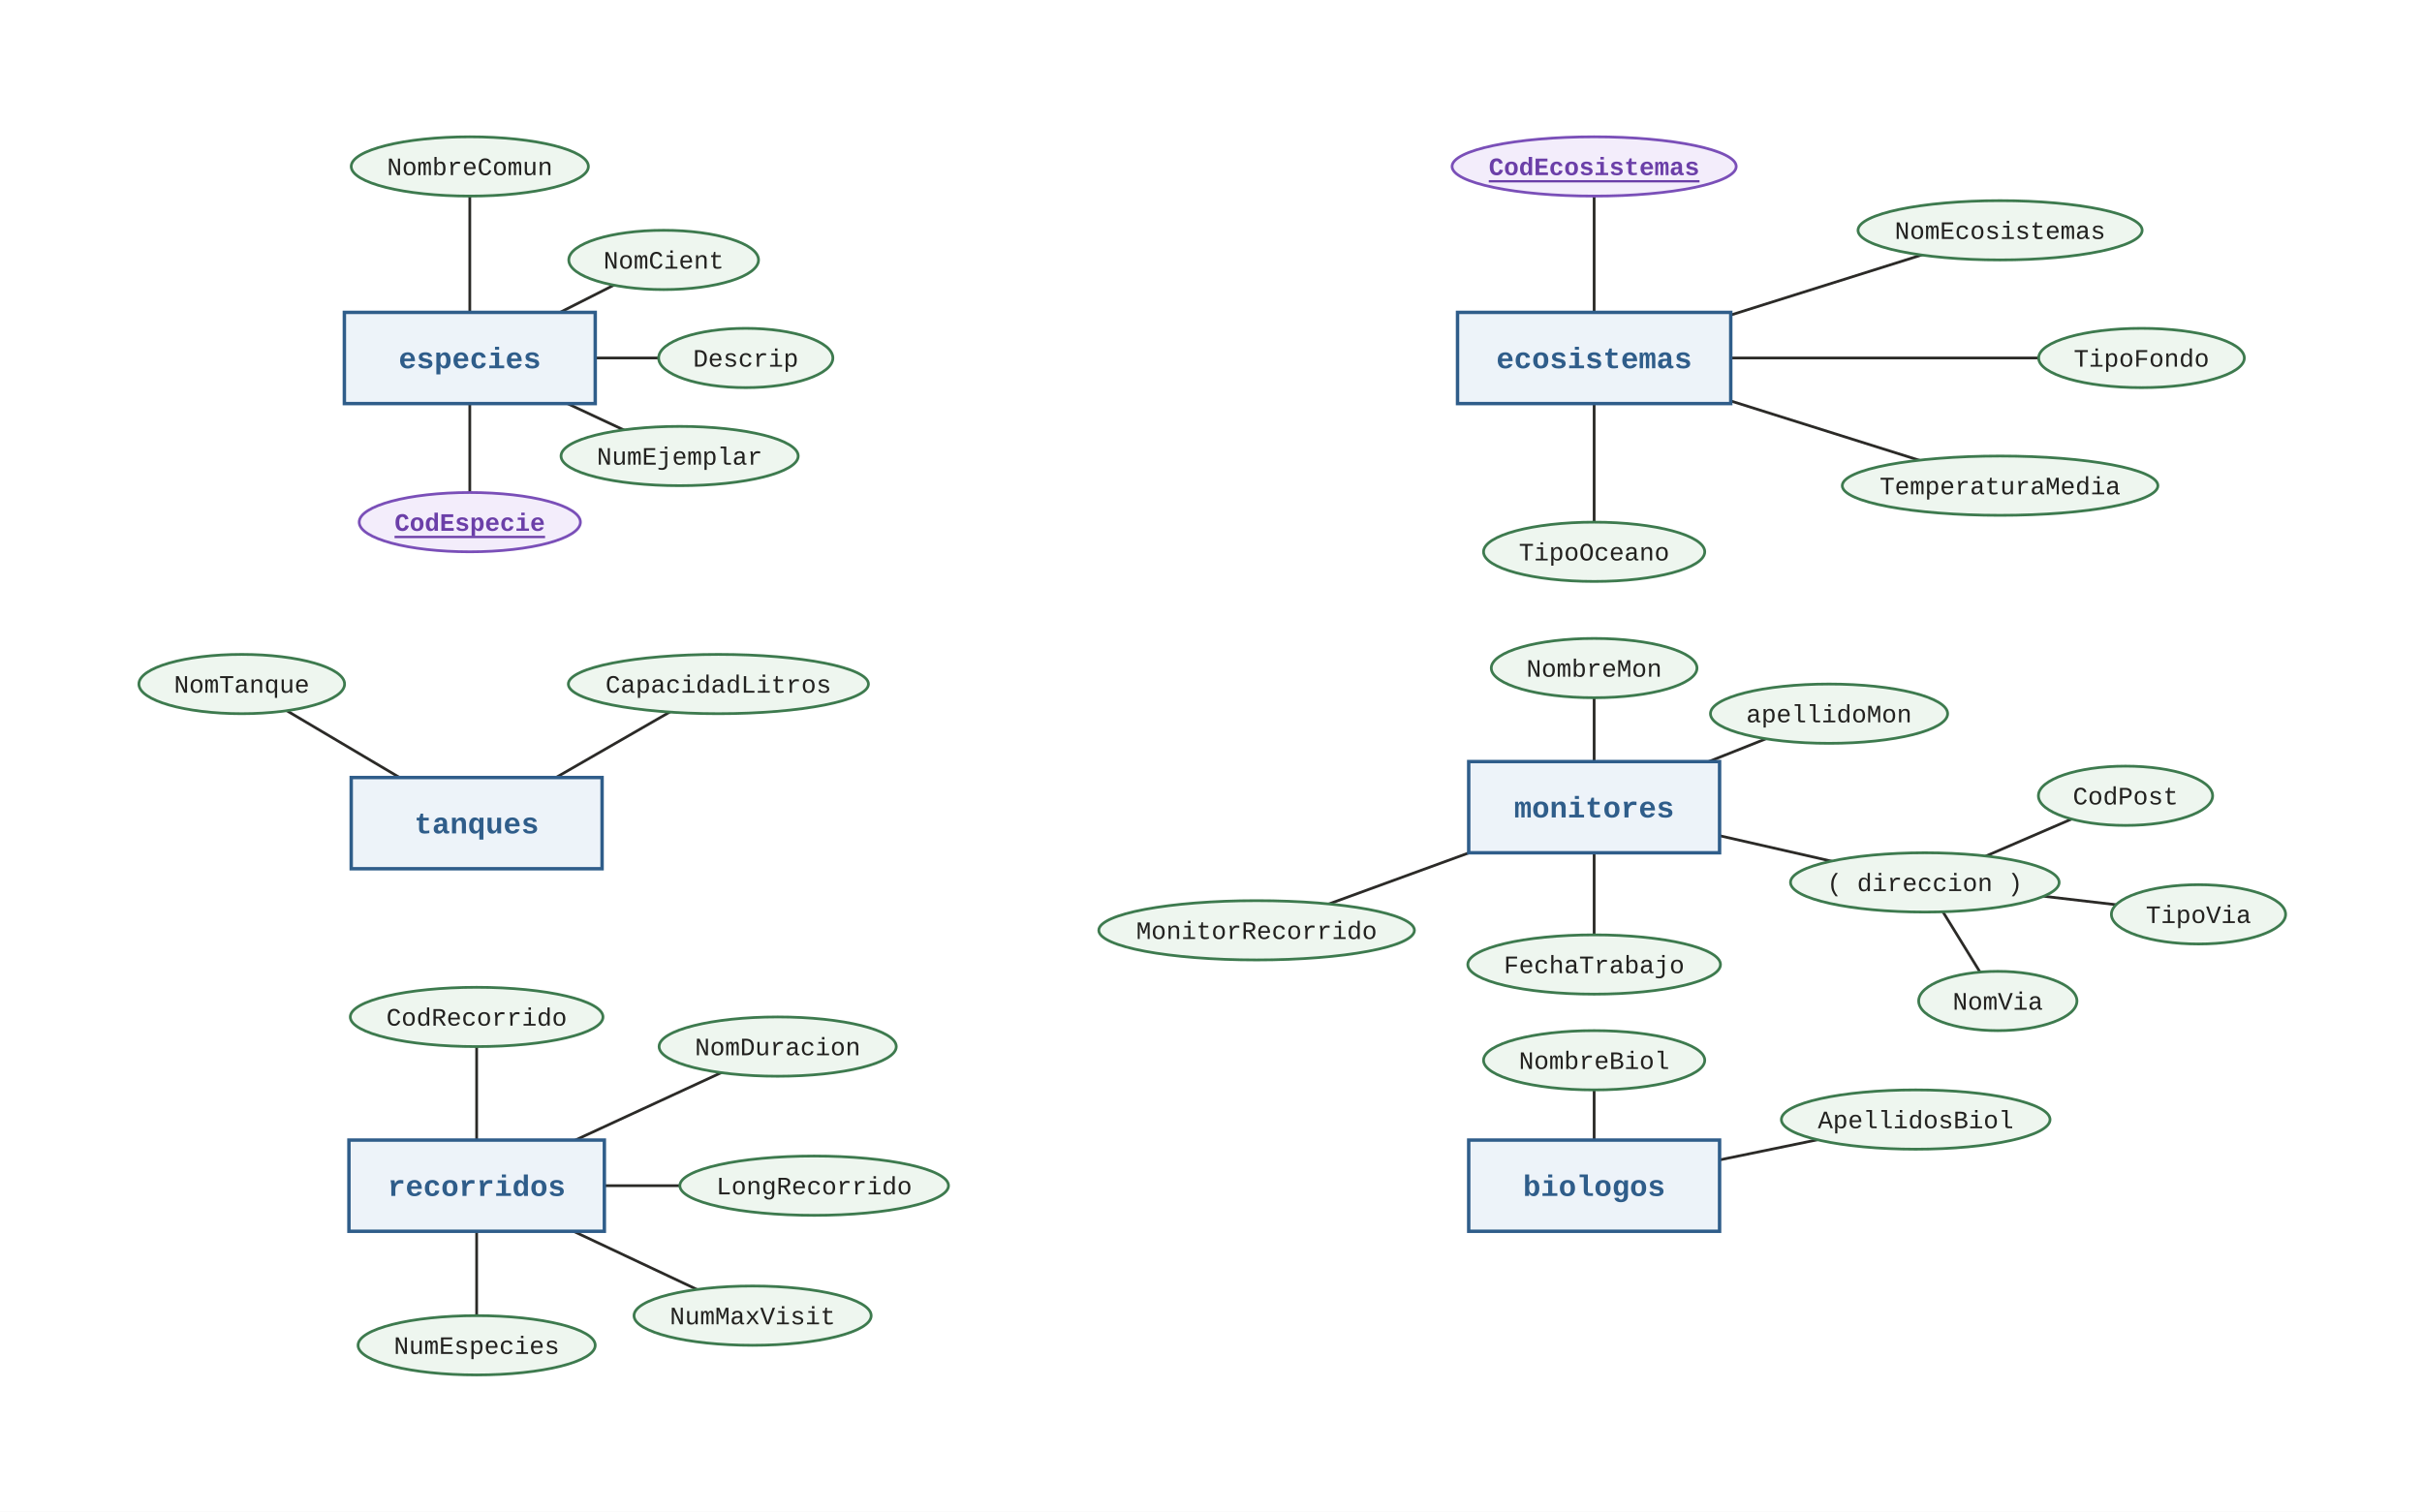
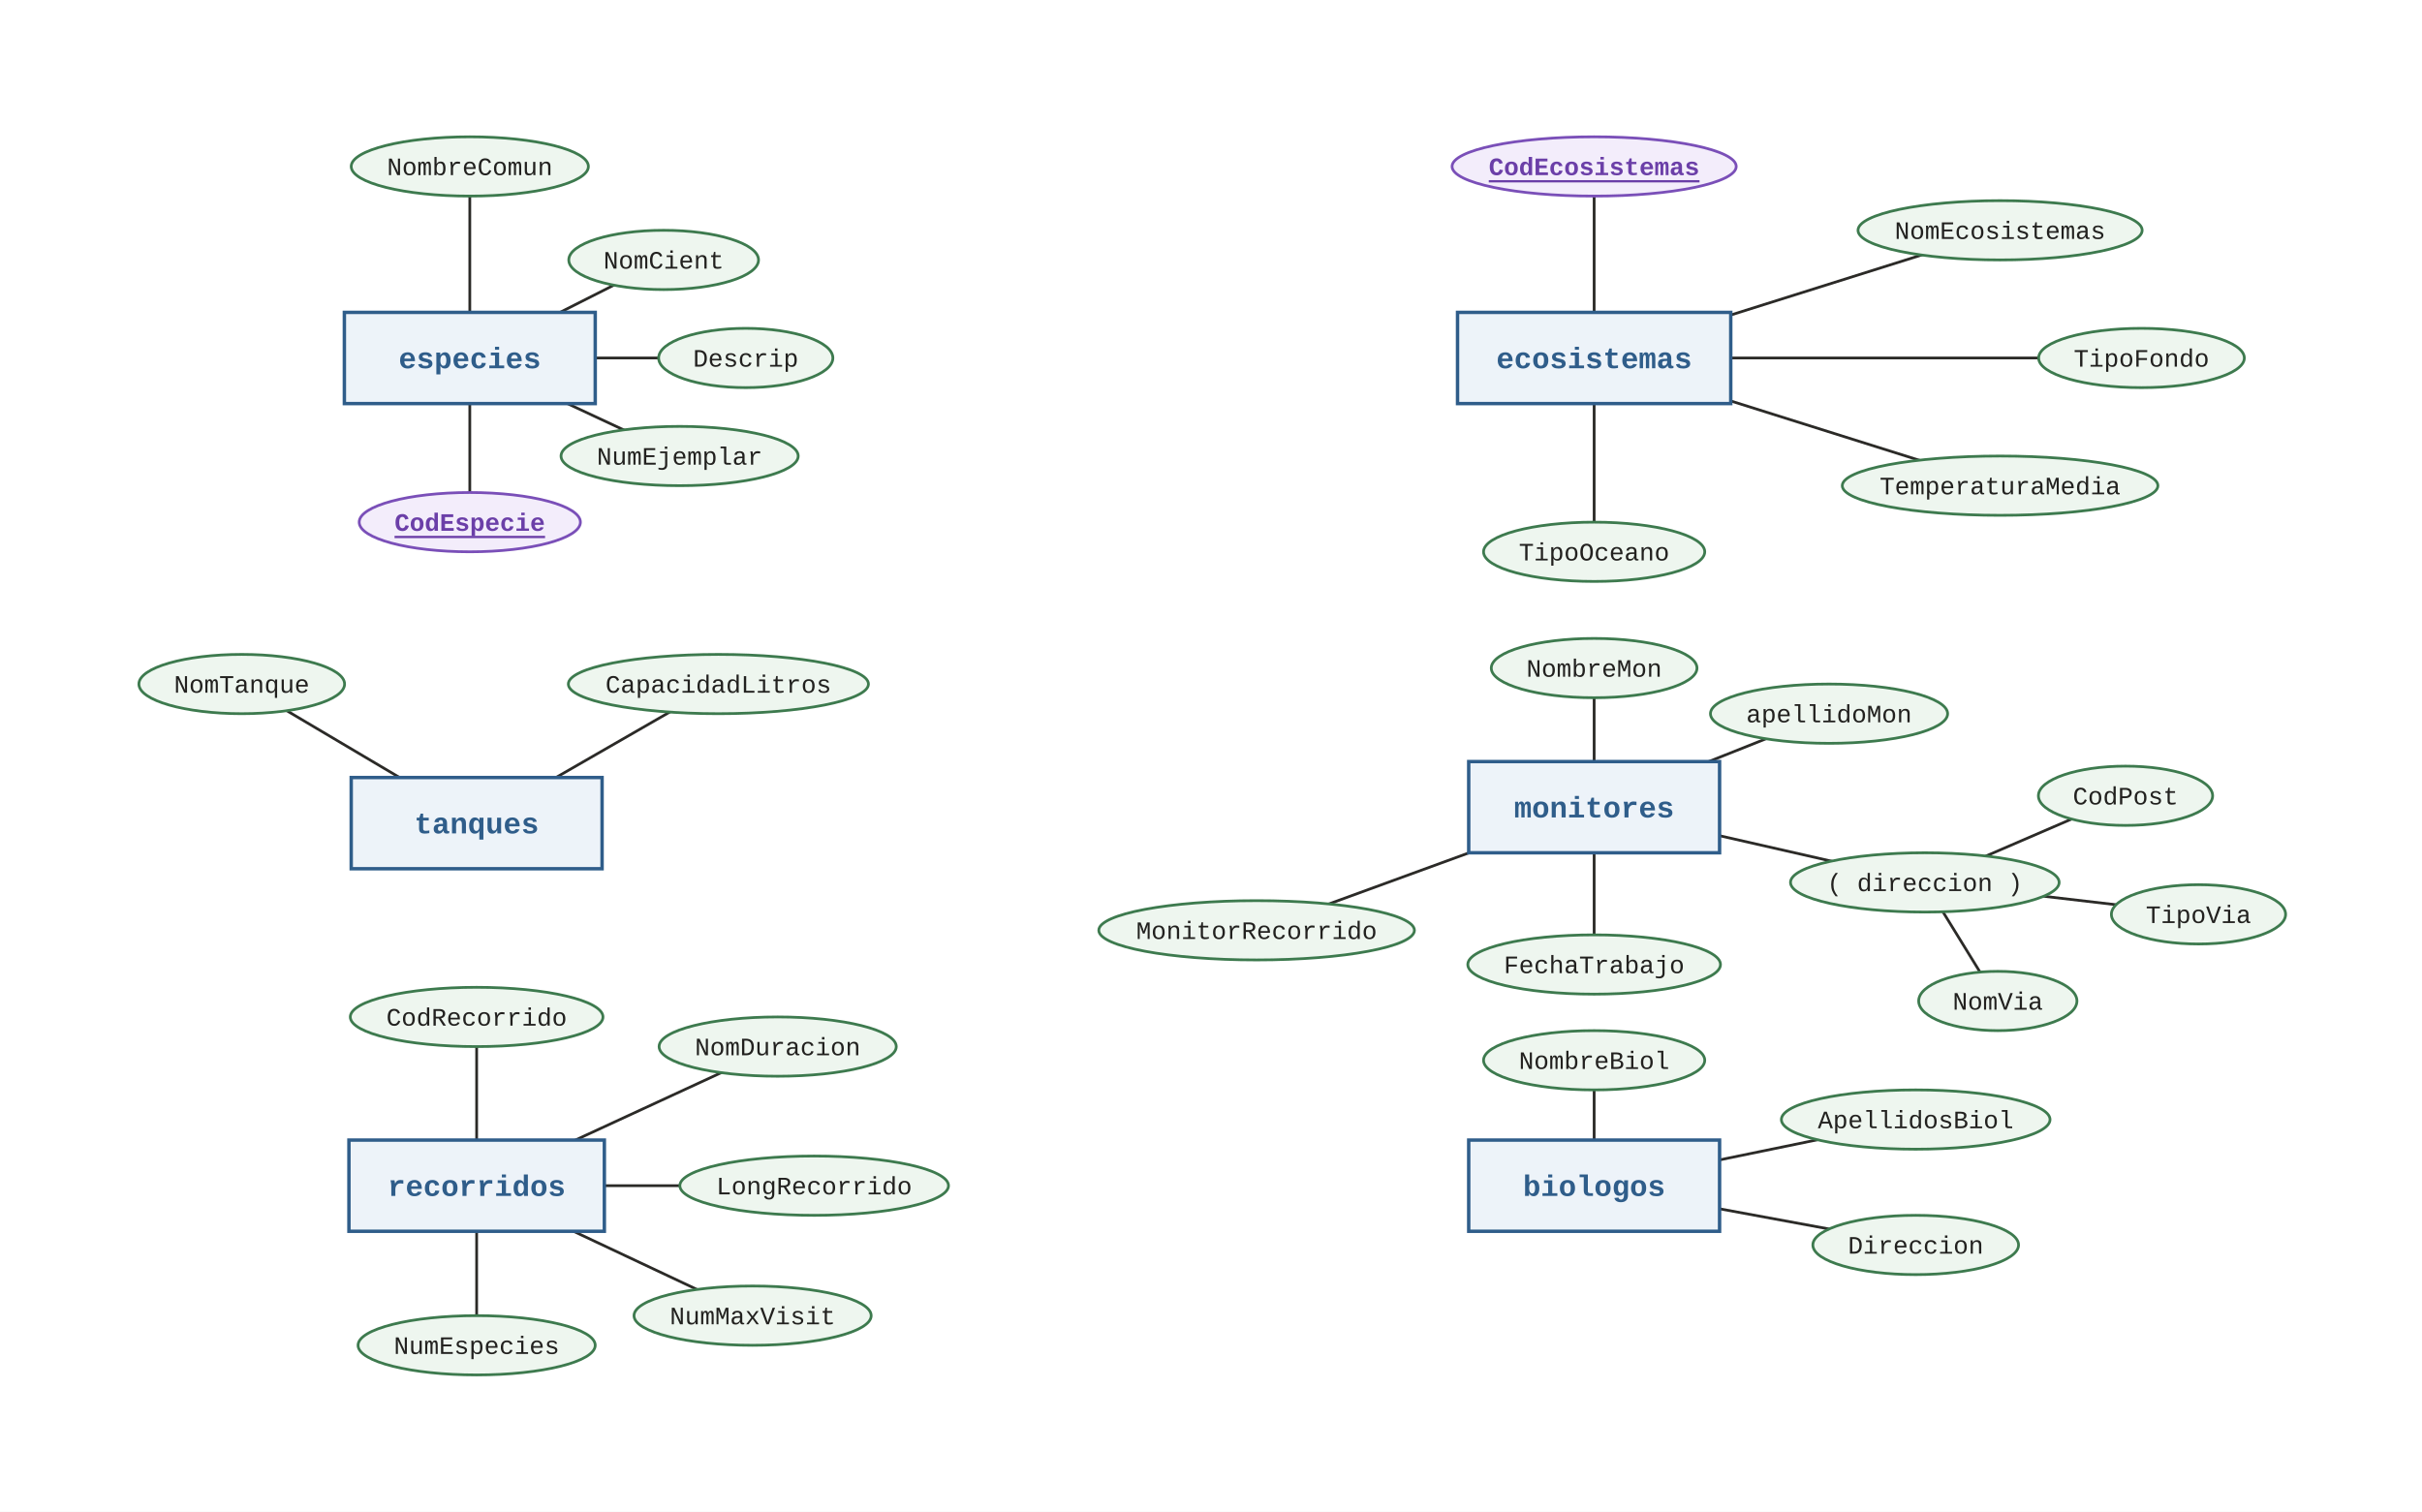
<svg xmlns="http://www.w3.org/2000/svg" viewBox="2135 1476 1062 663" width="1062" height="663">
  <style>.ln{stroke:#2B2A27;stroke-width:1.2}.mk{stroke:#2B2A27;stroke-width:1.5;fill:none}.mo{fill:#FFFFFF;stroke:#2B2A27;stroke-width:1.5}
.ent{fill:#EDF3F9;stroke:#2F5D8A;stroke-width:1.5}.dia{fill:#FBF2E0;stroke:#9C6510;stroke-width:1.5}.att{fill:#EEF6EF;stroke:#3D7A4E;stroke-width:1.2}.att.key{fill:#F3EDFB;stroke:#7A4FB8}.att.dr{stroke-dasharray:4 3}
.ent.in,.dia.in{fill:none}.dup{stroke:#C0362C;stroke-width:2.4}
.tx{fill:#22211F;font:11px Consolas,'JetBrains Mono','Courier New',monospace}.txk{fill:#6B3FA8;font-weight:600}.tb{font:600 13px Consolas,'JetBrains Mono','Courier New',monospace;fill:#2F5D8A}.tr{font:600 12px Consolas,'JetBrains Mono','Courier New',monospace;fill:#9C6510}.tt{font:600 10px Consolas,'JetBrains Mono','Courier New',monospace;fill:#6B6A64}
.ul{stroke:#6B3FA8;stroke-width:1}.ul.p{stroke-dasharray:3 2}.card{font:600 11px Consolas,'JetBrains Mono','Courier New',monospace;fill:#A2441C;paint-order:stroke;stroke:#FFFFFF;stroke-width:4px;stroke-linejoin:round}.cardq{fill:#6B6A64}
.tbox{fill:#FFFFFF;stroke:#A9B2C0;stroke-width:1}.thd{fill:#33557F}.thx{font:600 12.5px Consolas,'JetBrains Mono','Courier New',monospace;fill:#FFFFFF}.cx{font:11.5px Consolas,'JetBrains Mono','Courier New',monospace;fill:#22211F}.cpk{fill:#6B3FA8;font-weight:600}.cfk{fill:#A3304A}.cty{fill:#6B6A64;font-weight:400}.uq{font:600 9px Consolas,'JetBrains Mono','Courier New',monospace;fill:#2A7F8F}
.lk{stroke:#6B6A64;stroke-width:1.4;fill:none}.lk.dash{stroke-dasharray:6 4}.lkm{stroke:#6B6A64;stroke-width:1.5;fill:none}.lko{fill:#FFFFFF;stroke:#6B6A64;stroke-width:1.5}
.ipk{fill:#8E5FD0}.ifk{fill:#B4364E}.icol{fill:#2A7F8F}.inul{fill:none;stroke:#2A7F8F;stroke-width:1.3}
.rbox{fill:#FFFFFF;stroke:#22211F;stroke-width:1.1}.rnm{font:600 12.5px Consolas,'JetBrains Mono','Courier New',monospace;fill:#2F5D8A}.rcol{font:12px Consolas,'JetBrains Mono','Courier New',monospace;fill:#22211F}.rpk{font-weight:700;fill:#6B3FA8}.rfk{fill:#A3304A}.rul{stroke:#6B3FA8;stroke-width:1.1}
.rtag{font:600 9.5px Consolas,'JetBrains Mono','Courier New',monospace;fill:#6B6A64}.rarr{fill:none;stroke:#B4364E;stroke-width:1.1}.rhead{fill:#B4364E}
.ent.hd,.dia.hd{fill:none}.ktag{font:700 9px Consolas,'JetBrains Mono','Courier New',monospace;fill:#6B6A64}.rlab{fill:#FFFFFF;stroke:none;opacity:.92}.dia.assoc{stroke-dasharray:5 3}.ln.lid{stroke-width:2.2}.isal{fill:#9C6510}.skt{fill:#2F5D8A}
.thx.dup{fill:#FFC2BD}.cx.dup,.rnm.dup,.rcol.dup{fill:#C0362C;text-decoration:underline}
.note{stroke-width:1.2}.note-fold{stroke-width:1.2}.nc-y{fill:#FFF4C2;stroke:#D2AE36}.nc-b{fill:#DDEBFA;stroke:#7AA3D6}.nc-g{fill:#DFF2E1;stroke:#7DBB87}.nc-p{fill:#FBE1EC;stroke:#D98AAE}.note-fold{filter:brightness(.93)}.note-tx{font:12px 'Segoe UI',Arial,sans-serif;fill:#2B2A27}</style>
  <rect x="2135" y="1476" width="1062" height="663" fill="#ffffff" />
  <line x1="2341" y1="1633" x2="2341" y2="1549" class="ln" />
  <line x1="2341" y1="1633" x2="2426" y2="1590" class="ln" />
  <line x1="2341" y1="1633" x2="2462" y2="1633" class="ln" />
  <line x1="2341" y1="1633" x2="2433" y2="1676" class="ln" />
  <line x1="2834" y1="1633" x2="3012" y2="1577" class="ln" />
  <line x1="2341" y1="1633" x2="2341" y2="1705" class="ln" />
  <line x1="2834" y1="1633" x2="2834" y2="1549" class="ln" />
  <line x1="2834" y1="1633" x2="3012" y2="1689" class="ln" />
  <line x1="2834" y1="1633" x2="3074" y2="1633" class="ln" />
  <line x1="2834" y1="1633" x2="2834" y2="1718" class="ln" />
  <line x1="2344" y1="1837" x2="2241" y2="1776" class="ln" />
  <line x1="2344" y1="1837" x2="2450" y2="1776" class="ln" />
  <line x1="2344" y1="1996" x2="2344" y2="1922" class="ln" />
  <line x1="2344" y1="1996" x2="2476" y2="1935" class="ln" />
  <line x1="2344" y1="1996" x2="2492" y2="1996" class="ln" />
  <line x1="2344" y1="1996" x2="2465" y2="2053" class="ln" />
  <line x1="2344" y1="1996" x2="2344" y2="2066" class="ln" />
  <line x1="2834" y1="1830" x2="2834" y2="1769" class="ln" />
  <line x1="2834" y1="1830" x2="2937" y2="1789" class="ln" />
  <line x1="2834" y1="1830" x2="2979" y2="1863" class="ln" />
  <line x1="2834" y1="1830" x2="2834" y2="1899" class="ln" />
  <line x1="2979" y1="1863" x2="3099" y2="1877" class="ln" />
  <line x1="2979" y1="1863" x2="3011" y2="1915" class="ln" />
  <line x1="2979" y1="1863" x2="3067" y2="1825" class="ln" />
  <line x1="2834" y1="1830" x2="2686" y2="1884" class="ln" />
  <line x1="2834" y1="1996" x2="2834" y2="1941" class="ln" />
  <line x1="2834" y1="1996" x2="2975" y2="1967" class="ln" />
+   <line x1="2834" y1="1996" x2="2975" y2="2022" class="ln" />
  <g class="node" data-id="nmwmlq3st1nugp1q">
    <rect x="2286" y="1613" width="110" height="40" class="ent" />
    <text x="2341" y="1637.5" text-anchor="middle" class="tb">especies</text>
  </g>
  <g class="node" data-id="nmwmlq9kf1nv612j">
    <ellipse cx="2341" cy="1549" rx="52" ry="13" class="att" />
    <text x="2341" y="1552.8" text-anchor="middle" class="tx">NombreComun</text>
  </g>
  <g class="node" data-id="nmwmlqhdt1nxv91i">
    <ellipse cx="2426" cy="1590" rx="41.6" ry="13" class="att" />
    <text x="2426" y="1593.8" text-anchor="middle" class="tx">NomCient</text>
  </g>
  <g class="node" data-id="nmwmlqosf1nzrpx4">
    <ellipse cx="2462" cy="1633" rx="38.2" ry="13" class="att" />
    <text x="2462" y="1636.8" text-anchor="middle" class="tx">Descrip</text>
  </g>
  <g class="node" data-id="nmwmls3cg1o16fms">
    <ellipse cx="2433" cy="1676" rx="52" ry="13" class="att" />
    <text x="2433" y="1679.8" text-anchor="middle" class="tx">NumEjemplar</text>
  </g>
  <g class="node" data-id="nmwmlsuwk1o544am">
    <rect x="2774.1" y="1613" width="119.8" height="40" class="ent" />
    <text x="2834" y="1637.5" text-anchor="middle" class="tb">ecosistemas</text>
  </g>
  <g class="node" data-id="nmwmlt76j1o6eex8">
    <ellipse cx="3012" cy="1577" rx="62.3" ry="13" class="att" />
    <text x="3012" y="1580.8" text-anchor="middle" class="tx">NomEcosistemas</text>
  </g>
  <g class="node" data-id="nmwmlu9zg1o8m304">
    <ellipse cx="2341" cy="1705" rx="48.5" ry="13" class="att key" />
    <text x="2341" y="1708.8" text-anchor="middle" class="tx txk">CodEspecie</text>
    <line x1="2308" y1="1711.5" x2="2374" y2="1711.5" class="ul" />
  </g>
  <g class="node" data-id="nmwmluhgc1oa9xli">
    <ellipse cx="2834" cy="1549" rx="62.3" ry="13" class="att key" />
    <text x="2834" y="1552.8" text-anchor="middle" class="tx txk">CodEcosistemas</text>
    <line x1="2787.8" y1="1555.5" x2="2880.2" y2="1555.5" class="ul" />
  </g>
  <g class="node" data-id="nmwmlutc41ocqgp9">
    <ellipse cx="3012" cy="1689" rx="69.2" ry="13" class="att" />
    <text x="3012" y="1692.8" text-anchor="middle" class="tx">TemperaturaMedia</text>
  </g>
  <g class="node" data-id="nmwmlv8u81oe6z0t">
    <ellipse cx="3074" cy="1633" rx="45.1" ry="13" class="att" />
    <text x="3074" y="1636.8" text-anchor="middle" class="tx">TipoFondo</text>
  </g>
  <g class="node" data-id="nmwmlxa2h1og22fq">
    <ellipse cx="2834" cy="1718" rx="48.5" ry="13" class="att" />
    <text x="2834" y="1721.8" text-anchor="middle" class="tx">TipoOceano</text>
  </g>
  <g class="node" data-id="nmwmlyn111oi5120">
    <rect x="2289" y="1817" width="110" height="40" class="ent" />
    <text x="2344" y="1841.5" text-anchor="middle" class="tb">tanques</text>
  </g>
  <g class="node" data-id="nmwmlz73o1ojqecn">
    <ellipse cx="2241" cy="1776" rx="45.1" ry="13" class="att" />
    <text x="2241" y="1779.8" text-anchor="middle" class="tx">NomTanque</text>
  </g>
  <g class="node" data-id="nmwmlzhpm1olqsv8">
    <ellipse cx="2450" cy="1776" rx="65.8" ry="13" class="att" />
    <text x="2450" y="1779.8" text-anchor="middle" class="tx">CapacidadLitros</text>
  </g>
  <g class="node" data-id="nmwmm04rg1on2ew7">
    <rect x="2288" y="1976" width="112" height="40" class="ent" />
    <text x="2344" y="2000.5" text-anchor="middle" class="tb">recorridos</text>
  </g>
  <g class="node" data-id="nmwmm0hhz1oo2zof">
    <ellipse cx="2344" cy="1922" rx="55.4" ry="13" class="att" />
    <text x="2344" y="1925.8" text-anchor="middle" class="tx">CodRecorrido</text>
  </g>
  <g class="node" data-id="nmwmm0rak1oq5dvb">
    <ellipse cx="2476" cy="1935" rx="52" ry="13" class="att" />
    <text x="2476" y="1938.8" text-anchor="middle" class="tx">NomDuracion</text>
  </g>
  <g class="node" data-id="nmwmm1q3u1os6477">
    <ellipse cx="2492" cy="1996" rx="58.9" ry="13" class="att" />
    <text x="2492" y="1999.8" text-anchor="middle" class="tx">LongRecorrido</text>
  </g>
  <g class="node" data-id="nmwmm2jk21ou8le7">
    <ellipse cx="2465" cy="2053" rx="52" ry="13" class="att" />
    <text x="2465" y="2056.8" text-anchor="middle" class="tx">NumMaxVisit</text>
  </g>
  <g class="node" data-id="nmwmm30rn1owrddh">
    <ellipse cx="2344" cy="2066" rx="52" ry="13" class="att" />
    <text x="2344" y="2069.8" text-anchor="middle" class="tx">NumEspecies</text>
  </g>
  <g class="node" data-id="nmwmm43j01oyr75p">
    <rect x="2779" y="1810" width="110" height="40" class="ent" />
    <text x="2834" y="1834.5" text-anchor="middle" class="tb">monitores</text>
  </g>
  <g class="node" data-id="nmwmm4cck1ozzlka">
    <ellipse cx="2834" cy="1769" rx="45.1" ry="13" class="att" />
    <text x="2834" y="1772.8" text-anchor="middle" class="tx">NombreMon</text>
  </g>
  <g class="node" data-id="nmwmm4saa1p1wcw0">
    <ellipse cx="2937" cy="1789" rx="52" ry="13" class="att" />
    <text x="2937" y="1792.8" text-anchor="middle" class="tx">apellidoMon</text>
  </g>
  <g class="node" data-id="nmwmm4ufe1p3042t">
    <ellipse cx="2979" cy="1863" rx="58.9" ry="13" class="att" />
    <text x="2979" y="1866.8" text-anchor="middle" class="tx">( direccion )</text>
  </g>
  <g class="node" data-id="nmwmm55un1p5k8r1">
    <ellipse cx="2834" cy="1899" rx="55.4" ry="13" class="att" />
    <text x="2834" y="1902.8" text-anchor="middle" class="tx">FechaTrabajo</text>
  </g>
  <g class="node" data-id="nmwmm5zat1p78uws">
    <ellipse cx="3099" cy="1877" rx="38.2" ry="13" class="att" />
    <text x="3099" y="1880.8" text-anchor="middle" class="tx">TipoVia</text>
  </g>
  <g class="node" data-id="nmwmm63gt1p9plnq">
    <ellipse cx="3011" cy="1915" rx="34.7" ry="13" class="att" />
    <text x="3011" y="1918.8" text-anchor="middle" class="tx">NomVia</text>
  </g>
  <g class="node" data-id="nmwmm668f1pbqrzq">
    <ellipse cx="3067" cy="1825" rx="38.2" ry="13" class="att" />
    <text x="3067" y="1828.8" text-anchor="middle" class="tx">CodPost</text>
  </g>
  <g class="node" data-id="nmwmm7n781pf4ok1">
    <ellipse cx="2686" cy="1884" rx="69.2" ry="13" class="att" />
    <text x="2686" y="1887.8" text-anchor="middle" class="tx">MonitorRecorrido</text>
  </g>
  <g class="node" data-id="nmwmm81181pholdc">
    <rect x="2779" y="1976" width="110" height="40" class="ent" />
    <text x="2834" y="2000.5" text-anchor="middle" class="tb">biologos</text>
  </g>
  <g class="node" data-id="nmwmm88qc1pio2yb">
    <ellipse cx="2834" cy="1941" rx="48.5" ry="13" class="att" />
    <text x="2834" y="1944.8" text-anchor="middle" class="tx">NombreBiol</text>
  </g>
  <g class="node" data-id="nmwmm8v6o1pkcwz3">
    <ellipse cx="2975" cy="1967" rx="58.9" ry="13" class="att" />
    <text x="2975" y="1970.8" text-anchor="middle" class="tx">ApellidosBiol</text>
  </g>
+   <g class="node" data-id="nmwmmatmr1pmsmsg">
+     <ellipse cx="2975" cy="2022" rx="45.1" ry="13" class="att" />
+     <text x="2975" y="2025.8" text-anchor="middle" class="tx">Direccion</text>
+   </g>
</svg>
